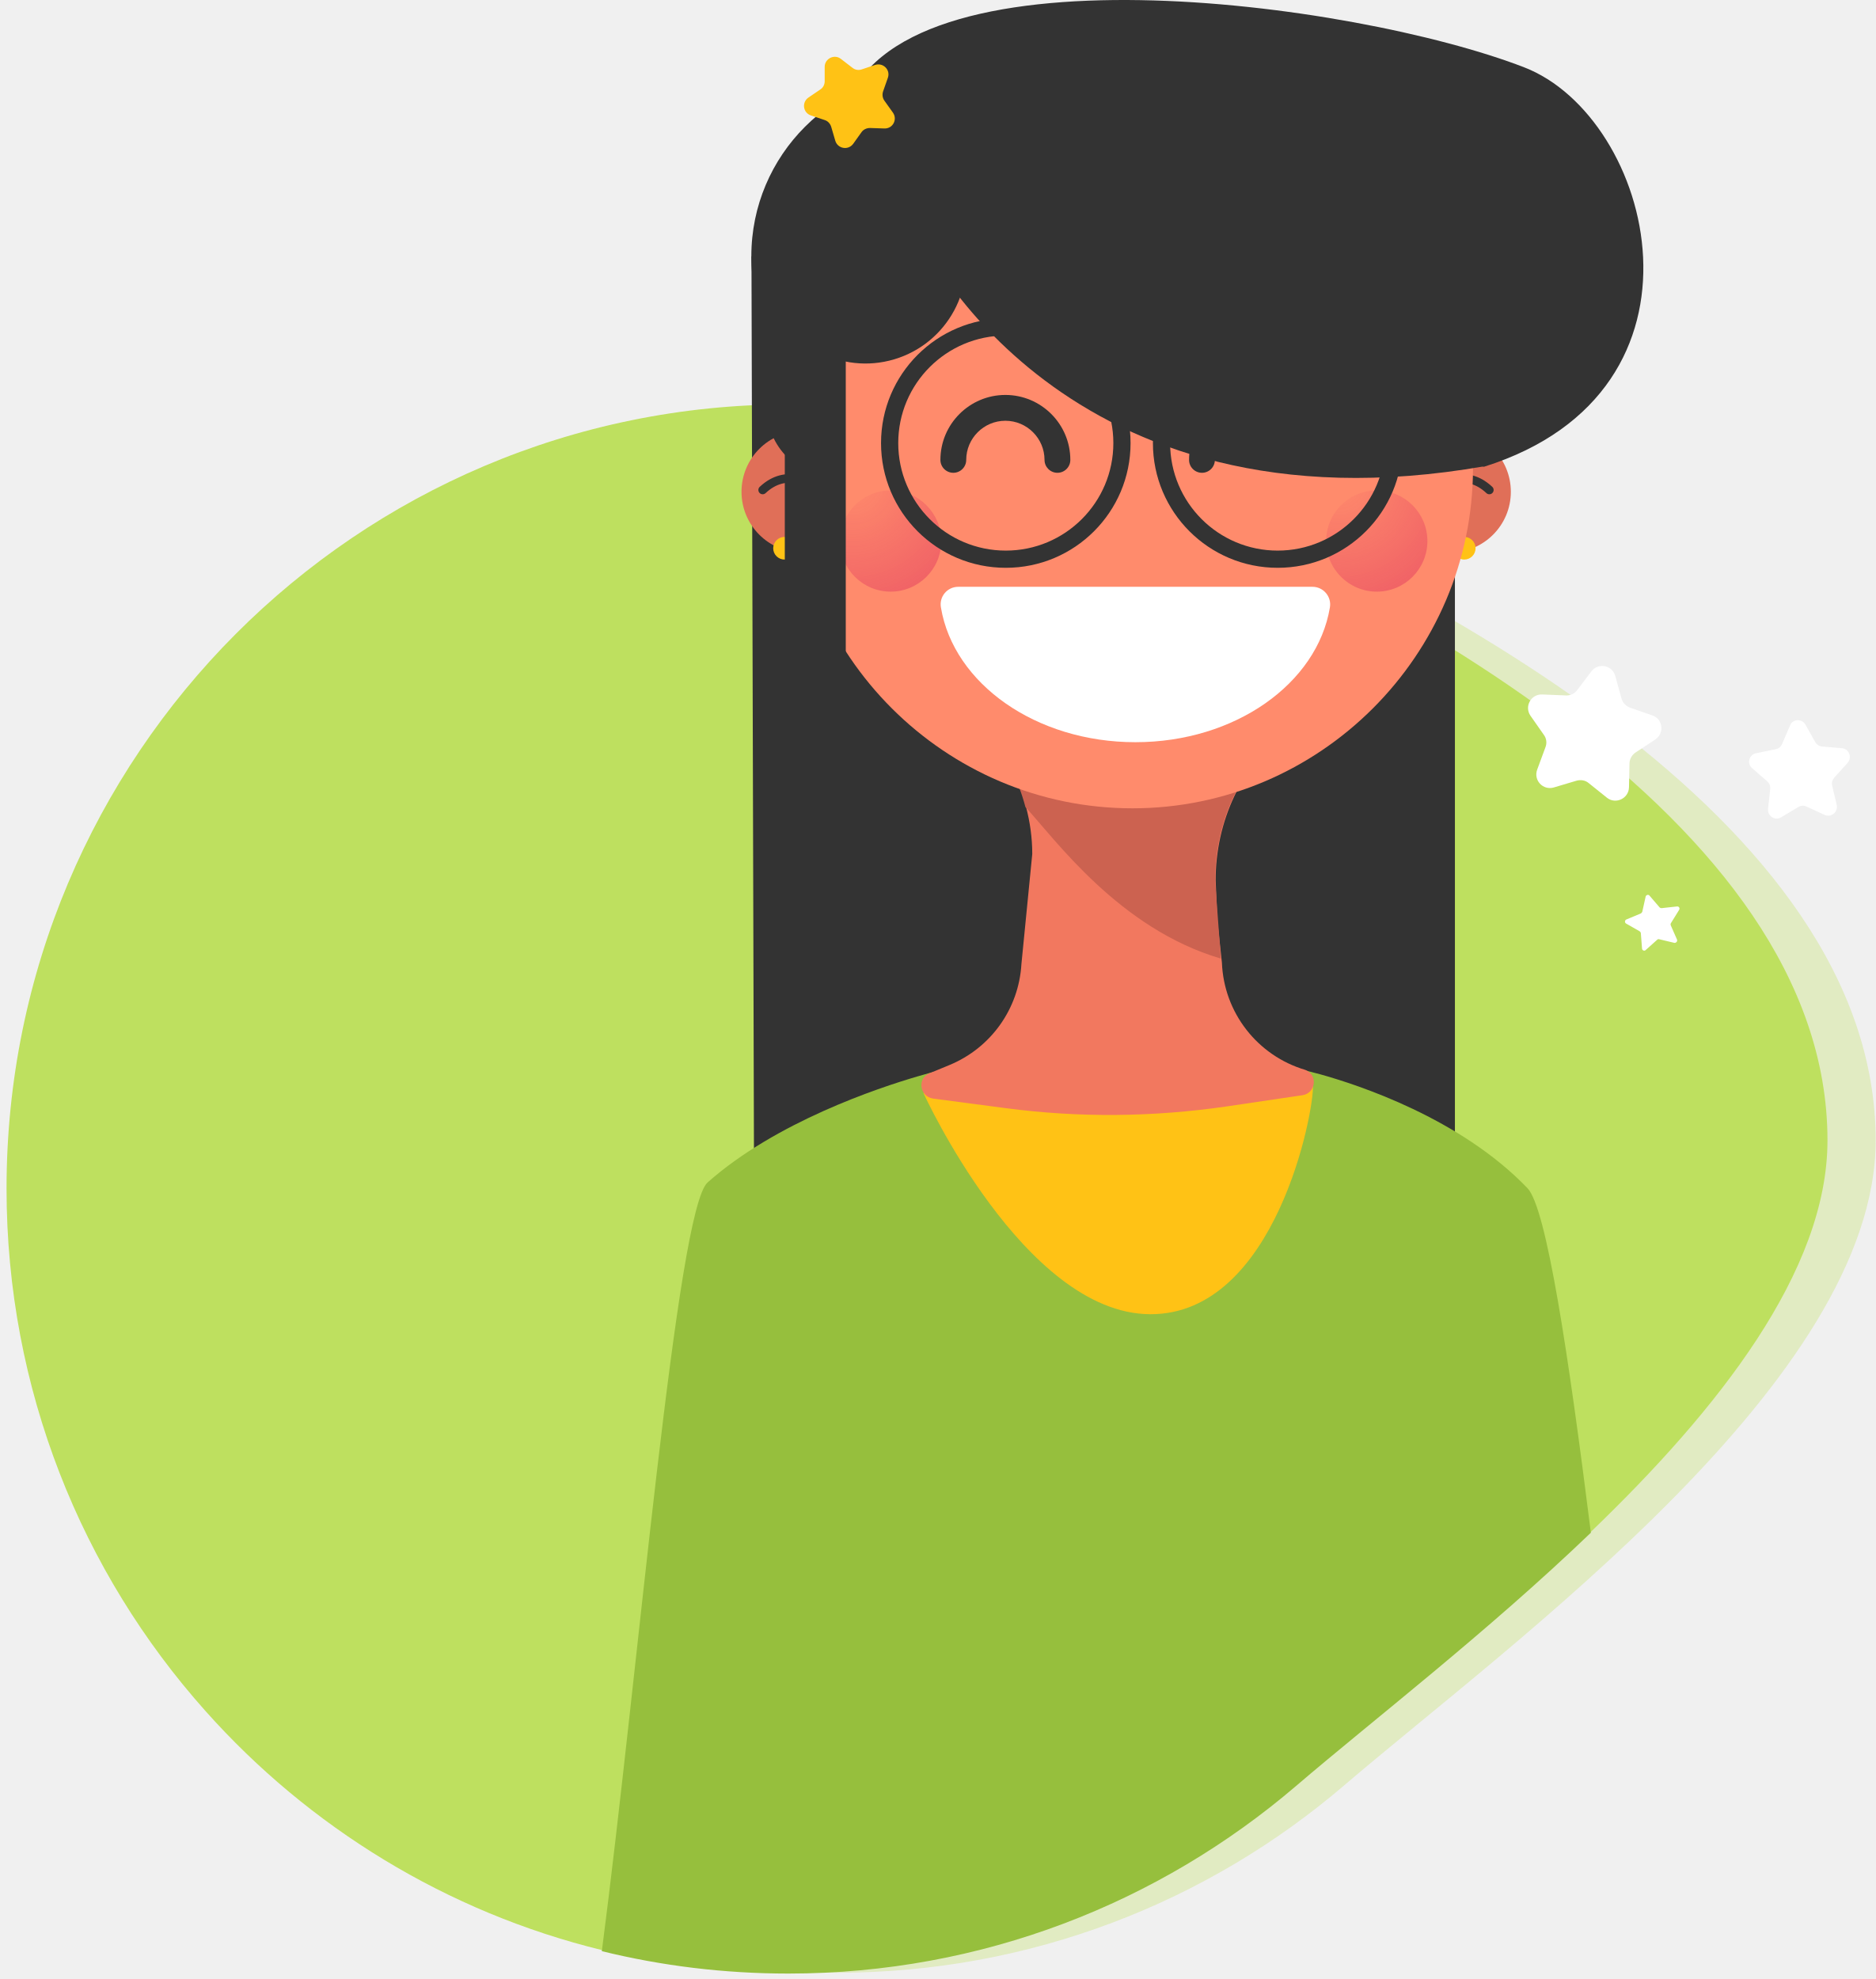
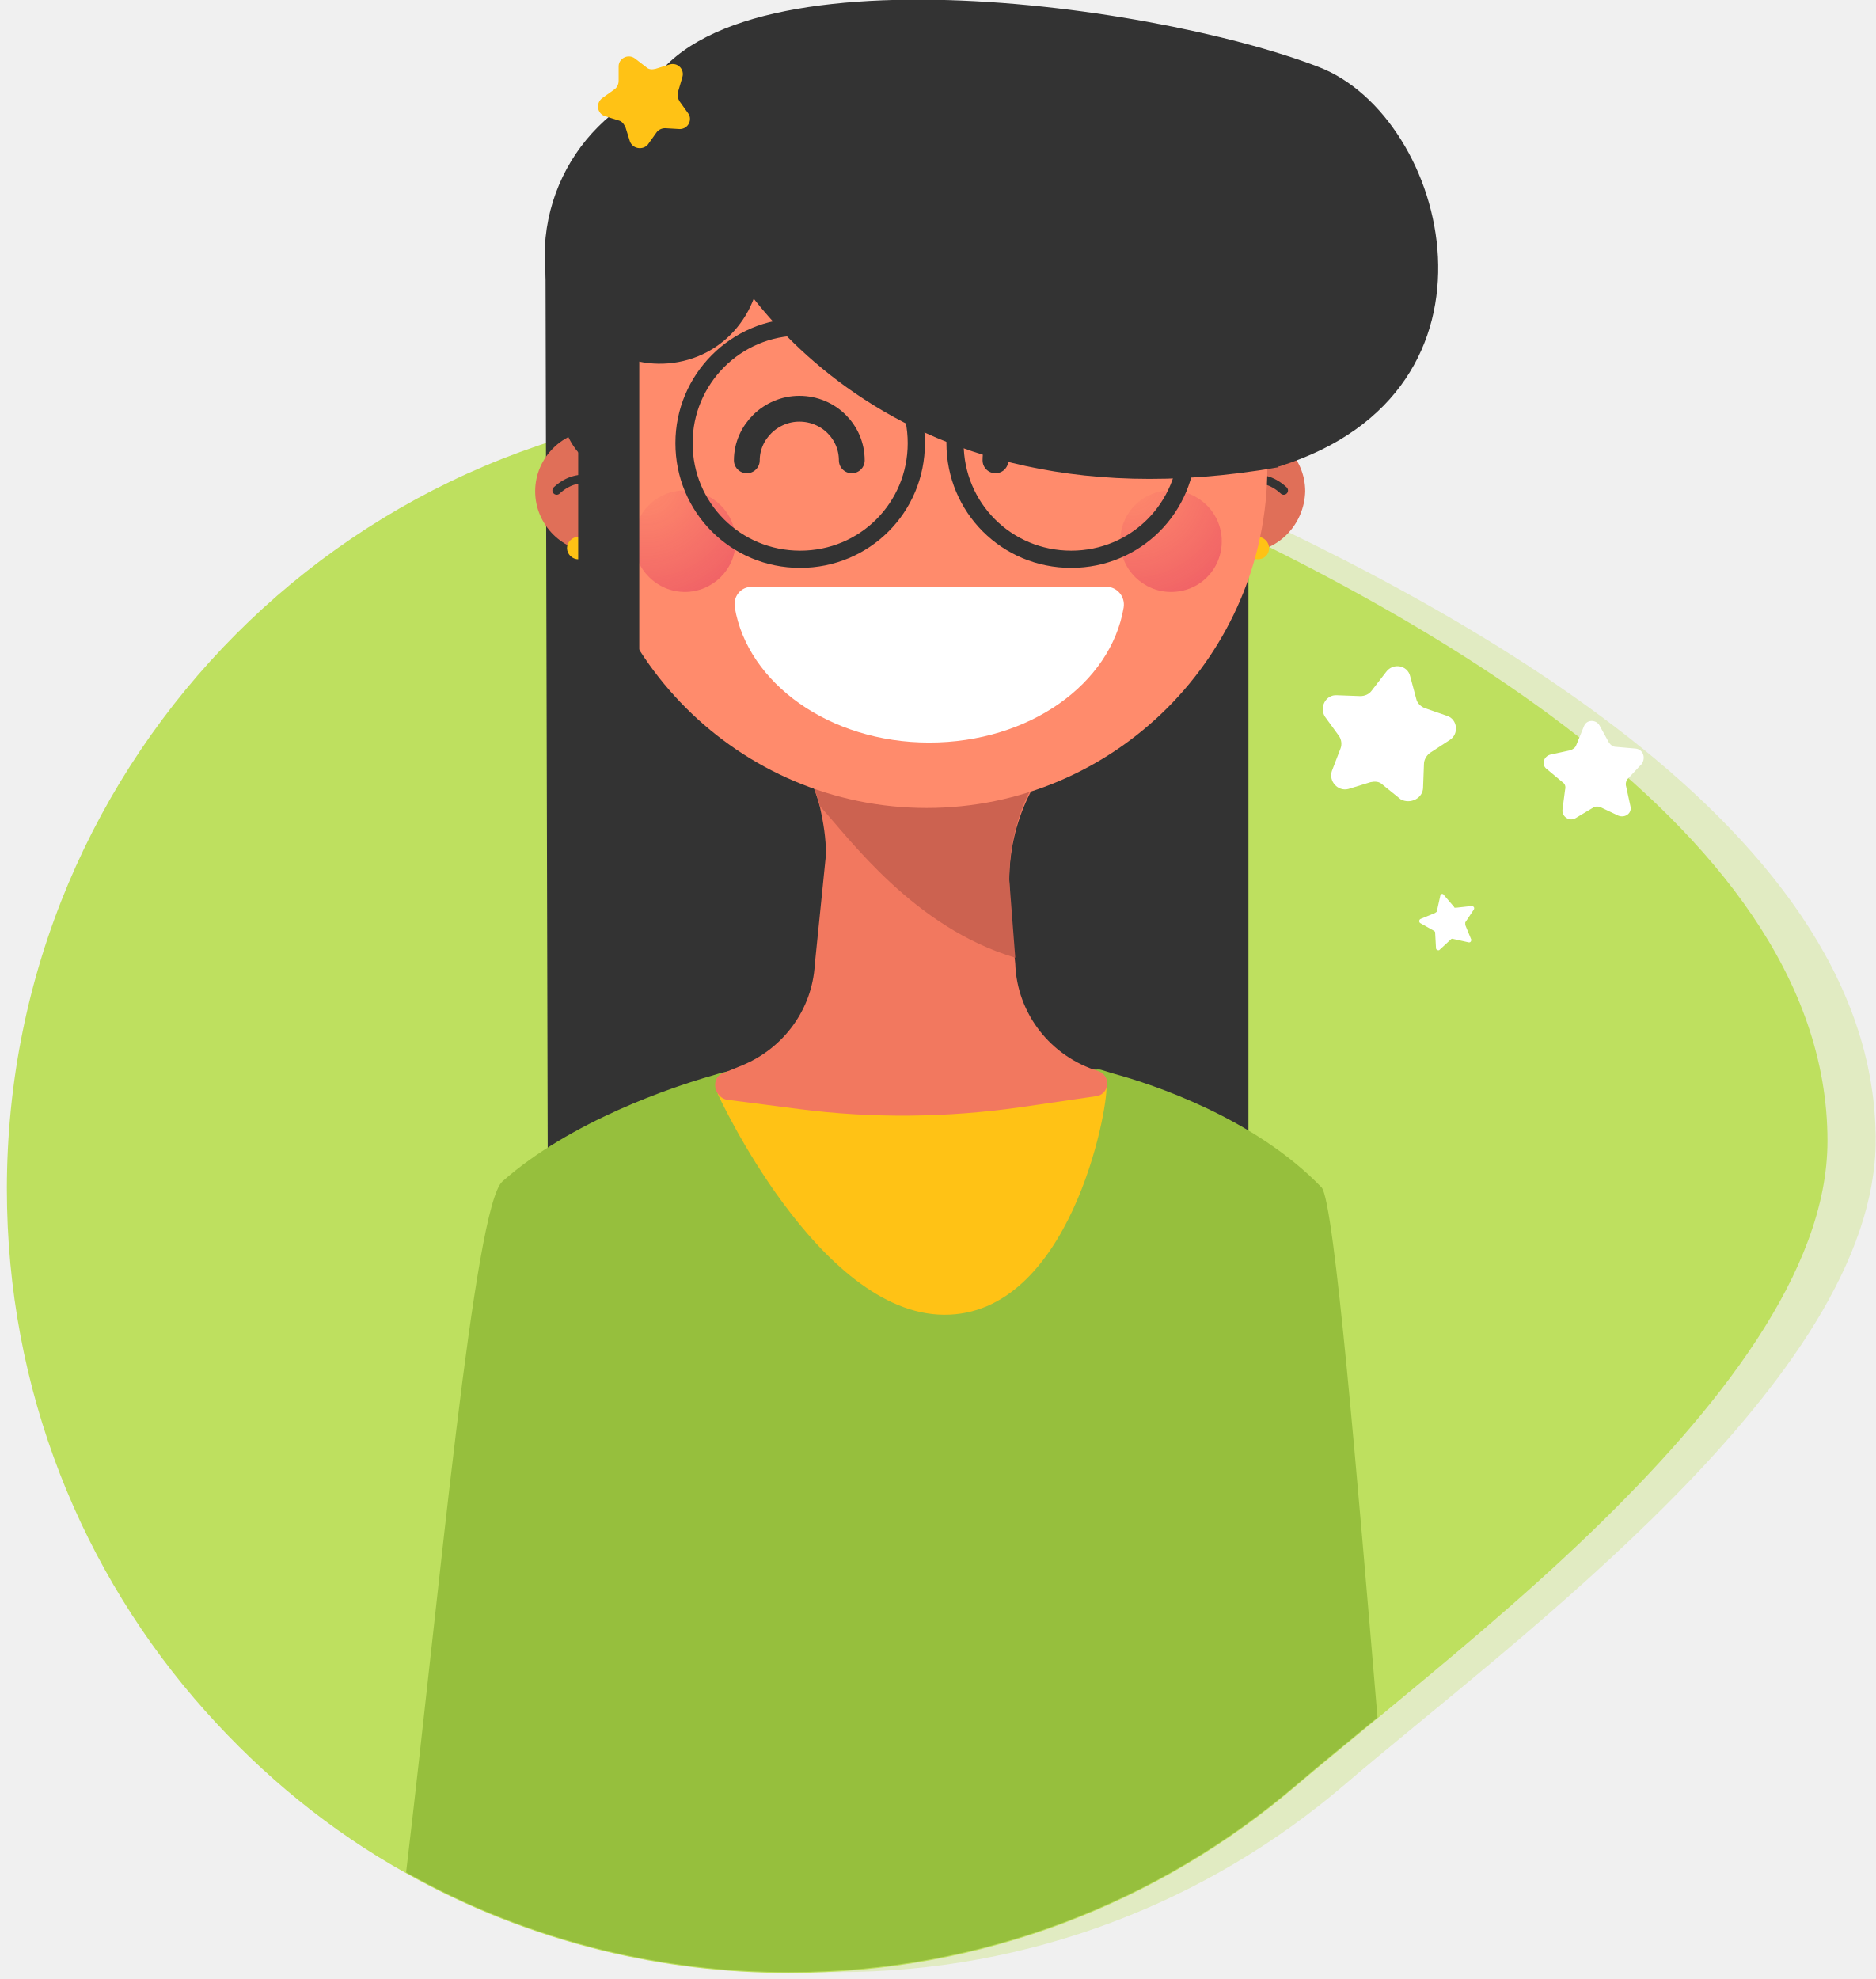
- <svg xmlns="http://www.w3.org/2000/svg" xmlns:xlink="http://www.w3.org/1999/xlink" width="218" height="230" viewBox="0 0 218 230" version="1.1">
-   <g id="Canvas" transform="translate(-11012 -18600)">
-     <g id="Girl ">
-       <g id="path0 fill 3">
-         <use xlink:href="#path0_fill" transform="matrix(-1 0 0 1 11230 18647)" fill="#BEE05F" fill-opacity="0.32" />
-       </g>
-       <g id="Vector">
-         <use xlink:href="#path1_fill" transform="matrix(-1 0 0 1 11224.4 18647)" fill="#BEE05F" />
-       </g>
-       <g id="Group">
-         <g id="Group">
-           <g id="Group">
-             <g id="Group">
-               <g id="Group">
-                 <g id="Group">
-                   <g id="Group">
-                     <g id="Vector">
-                       <use xlink:href="#path2_fill" transform="matrix(-1 0 0 1 11205.1 18677.4)" fill="#FFFFFF" />
-                     </g>
-                     <g id="Vector">
-                       <use xlink:href="#path3_fill" transform="matrix(-1 0 0 1 11227 18683.7)" fill="#FFFFFF" />
-                     </g>
-                     <g id="Vector">
-                       <use xlink:href="#path4_fill" transform="matrix(-1 0 0 1 11207.2 18704)" fill="#FFFFFF" />
-                     </g>
-                   </g>
-                   <g id="Group">
-                     <g id="Group">
-                       <g id="Vector">
-                         <use xlink:href="#path5_fill" transform="matrix(-1 0 0 1 11181.1 18629.8)" fill="#333333" />
-                       </g>
-                       <g id="Group">
-                         <g id="Group">
-                           <g id="Group">
-                             <g id="Vector">
-                               <use xlink:href="#path6_fill" transform="matrix(-1 0 0 1 11112.3 18650.1)" fill="#E06F58" />
-                             </g>
-                           </g>
-                           <g id="Vector">
-                             <use xlink:href="#path7_stroke" transform="matrix(-1 0 0 1 11106.3 18655.6)" fill="#333333" />
-                           </g>
-                         </g>
-                         <g id="Vector">
-                           <use xlink:href="#path8_fill" transform="matrix(-1 0 0 1 11104.5 18662.4)" fill="#FFC215" />
-                         </g>
-                       </g>
-                       <g id="Group">
-                         <g id="Group">
-                           <g id="Group">
-                             <g id="Vector">
-                               <use xlink:href="#path9_fill" transform="matrix(-1 0 0 1 11187.6 18650.1)" fill="#E06F58" />
-                             </g>
-                           </g>
-                           <g id="Vector">
-                             <use xlink:href="#path10_stroke" transform="matrix(-1 0 0 1 11185.1 18655.6)" fill="#333333" />
-                           </g>
-                         </g>
-                         <g id="Vector">
-                           <use xlink:href="#path11_fill" transform="matrix(-1 0 0 1 11183.5 18662.4)" fill="#FFC215" />
-                         </g>
-                       </g>
-                       <g id="Vector">
-                         <use xlink:href="#path12_fill" transform="matrix(-1 0 0 1 11141.9 18608.5)" fill="#333333" />
-                       </g>
-                       <g id="Group">
-                         <g id="Group">
-                           <g id="Group">
-                             <g id="Vector">
-                               <use xlink:href="#path13_fill" transform="matrix(-1 0 0 1 11196.9 18724.4)" fill="#96BF3D" />
-                             </g>
-                             <g id="Vector">
-                               <use xlink:href="#path14_fill" transform="matrix(-1 0 0 1 11164.6 18724.1)" fill="#FFC215" />
-                             </g>
-                             <g id="Group">
-                               <g id="Vector">
-                                 <use xlink:href="#path15_fill" transform="matrix(-1 0 0 1 11164.7 18684.5)" fill="#F2785F" />
-                               </g>
-                               <g id="Vector">
-                                 <use xlink:href="#path16_fill" transform="matrix(-1 0 0 1 11161.6 18684.5)" fill="#CC6250" />
-                               </g>
-                               <g id="Group">
-                                 <g id="Vector">
-                                   <use xlink:href="#path17_fill" transform="matrix(-1 0 0 1 11185.8 18620.9)" fill="#333333" />
-                                 </g>
-                                 <g id="Vector">
-                                   <use xlink:href="#path18_fill" transform="matrix(-1 0 0 1 11183.2 18626.8)" fill="#FF8B6C" />
-                                 </g>
-                               </g>
-                             </g>
-                           </g>
-                           <g id="Group">
-                             <g id="Vector" opacity="0.42">
-                               <use xlink:href="#path19_fill" transform="matrix(-1 0 0 1 11121.4 18657)" fill="url(#paint19_radial)" />
-                             </g>
-                             <g id="Vector" opacity="0.42">
-                               <use xlink:href="#path20_fill" transform="matrix(-1 0 0 1 11177.9 18657)" fill="url(#paint20_radial)" />
-                             </g>
-                           </g>
-                         </g>
-                         <g id="Vector">
-                           <use xlink:href="#path21_fill" transform="matrix(-1 0 0 1 11166.6 18668.2)" fill="#FFFFFF" />
-                         </g>
-                       </g>
-                       <g id="Group">
-                         <g id="Vector">
-                           <use xlink:href="#path22_stroke" transform="matrix(-1 0 0 1 11134.9 18647.4)" fill="#333333" />
-                         </g>
-                         <g id="Vector">
-                           <use xlink:href="#path23_stroke" transform="matrix(-1 0 0 1 11163.8 18647.4)" fill="#333333" />
-                         </g>
-                       </g>
-                       <g id="Vector">
-                         <use xlink:href="#path24_fill" transform="matrix(-1 0 0 1 11184.7 18623.2)" fill="#333333" />
-                       </g>
-                       <g id="Vector">
-                         <use xlink:href="#path25_fill" transform="matrix(-1 0 0 1 11124.3 18627.2)" fill="#333333" />
-                       </g>
-                       <g id="Vector">
-                         <use xlink:href="#path26_stroke" transform="matrix(-1 0 0 1 11142.4 18638)" fill="#333333" />
-                       </g>
-                       <g id="Vector">
-                         <use xlink:href="#path27_stroke" transform="matrix(-1 0 0 1 11174 18638)" fill="#333333" />
-                       </g>
-                     </g>
-                     <g id="Vector">
-                       <use xlink:href="#path28_fill" transform="matrix(-1 0 0 1 11203 18600)" fill="#333333" />
-                     </g>
-                     <g id="Vector">
-                       <use xlink:href="#path29_fill" transform="matrix(-1 0 0 1 11110.3 18635.8)" fill="#333333" />
-                     </g>
-                     <g id="Vector">
-                       <use xlink:href="#path30_fill" transform="matrix(-1 0 0 1 11116 18606.6)" fill="#FFC215" />
-                     </g>
-                   </g>
-                 </g>
-               </g>
-             </g>
-           </g>
-         </g>
-       </g>
-     </g>
+ <svg xmlns="http://www.w3.org/2000/svg" version="1.1" id="Layer_1" x="0px" y="0px" viewBox="0 0 218 230" style="enable-background:new 0 0 218 230;" xml:space="preserve">
+   <style type="text/css">
+ 	.st0{fill:#BEE05F;fill-opacity:0.32;}
+ 	.st1{fill:#BEE05F;}
+ 	.st2{fill:#FFFFFF;}
+ 	.st3{fill:#333333;}
+ 	.st4{fill:#E06F58;}
+ 	.st5{fill:none;stroke:#333333;stroke-linecap:round;stroke-linejoin:round;stroke-miterlimit:10;}
+ 	.st6{fill:#FFC215;}
+ 	.st7{fill:#96BF3D;}
+ 	.st8{fill:#F2785F;}
+ 	.st9{fill:#CC6250;}
+ 	.st10{fill:#FF8B6C;}
+ 	.st11{opacity:0.42;fill:url(#SVGID_1_);enable-background:new    ;}
+ 	.st12{opacity:0.42;fill:url(#SVGID_2_);enable-background:new    ;}
+ 	.st13{fill:none;stroke:#333333;stroke-width:3;stroke-linecap:round;stroke-linejoin:round;stroke-miterlimit:10;}
+ 	.st14{fill:none;stroke:#333333;stroke-width:2;stroke-linecap:round;stroke-linejoin:round;stroke-miterlimit:10;}
+ </style>
+   <path class="st0" d="M97.3,47c9.7,0,19,1.5,27.7,4.3c2.7,0.9,5.3,1.8,7.9,2.9c32.5,13.9,85.1,40.6,85.1,78.3  c0,27.7-42.2,58.2-61.7,74.9c-15.9,13.6-36.5,21.8-59,21.8c-26.9,0-51.1-11.7-67.8-30.4c-14.4-16.1-23.1-37.4-23.1-60.7  C6.4,87.8,47.1,47,97.3,47z" />
+   <path class="st1" d="M212.4,132.6c0,15.2-12.8,31.3-27.5,45.5c-8.3,8-17.2,15.3-24.8,21.6c-3.5,2.9-6.7,5.5-9.4,7.8  c-15.9,13.6-36.5,21.8-59,21.8c-7.5,0-14.7-0.9-21.7-2.6c-8.1-2-15.7-5-22.8-9c-8.8-4.9-16.6-11.3-23.3-18.8  C9.5,182.8,0.8,161.5,0.8,138.2C0.8,87.8,41.5,47,91.7,47c9.7,0,19,1.5,27.7,4.3c2.7,0.9,5.3,1.9,7.8,2.9  C159.8,68.2,212.4,94.9,212.4,132.6z" />
+   <g>
+     <path class="st2" d="M165.4,91.5l0.1-2.7c0-0.5,0.3-1,0.7-1.3l2.3-1.5c1.1-0.7,0.9-2.4-0.3-2.8l-2.6-0.9c-0.5-0.2-0.9-0.6-1-1.1   l-0.7-2.6c-0.3-1.3-2-1.6-2.8-0.5l-1.7,2.2c-0.3,0.4-0.8,0.6-1.3,0.6l-2.7-0.1c-1.3-0.1-2.1,1.4-1.4,2.5l1.6,2.2   c0.3,0.4,0.4,1,0.2,1.5l-1,2.6c-0.4,1.2,0.7,2.4,1.9,2.1l2.6-0.8c0.5-0.1,1-0.1,1.4,0.3l2.1,1.7C163.9,93.5,165.4,92.8,165.4,91.5z   " />
+     <path class="st2" d="M190.1,87l-2.3-0.2c-0.3,0-0.6-0.2-0.8-0.5l-1.1-2c-0.4-0.7-1.5-0.7-1.8,0.1l-0.9,2.2   c-0.1,0.3-0.4,0.5-0.7,0.6l-2.3,0.5c-0.8,0.2-1.1,1.2-0.4,1.7l1.8,1.5c0.3,0.2,0.4,0.5,0.3,0.9l-0.3,2.3c-0.1,0.8,0.8,1.4,1.5,1   l2-1.2c0.3-0.2,0.6-0.2,0.9-0.1l2.1,1c0.8,0.3,1.6-0.3,1.4-1.1l-0.5-2.3c-0.1-0.3,0-0.7,0.2-0.9l1.6-1.7   C191.3,88.1,191,87.1,190.1,87z" />
+     <path class="st2" d="M171,109.2l-0.7-1.7c0-0.1,0-0.2,0-0.3l1-1.5c0.1-0.2,0-0.4-0.3-0.4l-1.8,0.2c-0.1,0-0.2,0-0.2-0.1l-1.2-1.4   c-0.1-0.2-0.4-0.1-0.4,0.1l-0.4,1.8c0,0.1-0.1,0.1-0.2,0.2l-1.7,0.7c-0.2,0.1-0.2,0.4,0,0.5l1.6,0.9c0.1,0.1,0.1,0.1,0.1,0.2   l0.1,1.8c0,0.2,0.3,0.3,0.4,0.2l1.3-1.2c0.1-0.1,0.1-0.1,0.2-0.1l1.8,0.4C170.9,109.6,171,109.4,171,109.2z" />
+     <path class="st3" d="M145.1,42.7v107.9H63.7L63.4,29.8L145.1,42.7z" />
+     <path class="st4" d="M69.3,64.2c-3.9,0-7.1-3.2-7.1-7.1c0-3.9,3.2-7.1,7.1-7.1c3.9,0,7.1,3.2,7.1,7.1C76.4,61,73.2,64.2,69.3,64.2z   " />
+     <path class="st5" d="M70.4,56.4c0,0-2.9-2-5.7,0.6" />
+     <path class="st6" d="M67.2,65c-0.7,0-1.3-0.6-1.3-1.3c0-0.7,0.6-1.3,1.3-1.3c0.7,0,1.3,0.6,1.3,1.3C68.6,64.5,68,65,67.2,65z" />
+     <path class="st4" d="M144.6,64.2c-3.9,0-7.1-3.2-7.1-7.1c0-3.9,3.2-7.1,7.1-7.1c3.9,0,7.1,3.2,7.1,7.1   C151.6,61,148.5,64.2,144.6,64.2z" />
+     <path class="st5" d="M143.5,56.4c0,0,2.9-2,5.7,0.6" />
+     <path class="st6" d="M146.2,65c-0.7,0-1.3-0.6-1.3-1.3c0-0.7,0.6-1.3,1.3-1.3s1.3,0.6,1.3,1.3C147.5,64.5,146.9,65,146.2,65z" />
+     <path class="st3" d="M84.6,51.1c-11.8,0-21.3-9.5-21.3-21.3c0-11.8,9.5-21.3,21.3-21.3c11.8,0,21.3,9.5,21.3,21.3   C105.9,41.6,96.4,51.1,84.6,51.1z" />
+     <path class="st7" d="M160.1,199.6c-3.5,2.9-6.7,5.5-9.4,7.8c-15.9,13.6-36.5,21.8-59,21.8c-7.5,0-14.7-0.9-21.7-2.6   c-8.1-2-15.7-5-22.8-9c3.9-32.7,7.9-77.4,11.2-80.3c7.9-7,19.8-11,24.4-12.3c1.2-0.4,1.9-0.5,1.9-0.5l21.3-0.1l21.8-0.1   c0.1,0,0.7,0.2,1.7,0.5c4.4,1.2,16.3,5.1,24.1,13.2C155.1,139.6,157.8,172.5,160.1,199.6z" />
+     <path class="st6" d="M83.4,127.1c0,0,11.7,25.6,26.3,25.7c14.6,0.1,19.1-23.8,18.9-26.6C128.5,123.4,88.1,123.3,83.4,127.1z" />
+     <path class="st8" d="M84.1,124.7l2.2-0.9c4.8-2,8.1-6.5,8.4-11.7L96,99.3c0-1.9-0.3-3.7-0.7-5.5c-0.8-3-2.2-5.8-4.1-8.3   c-0.3-0.3-0.5-0.6-0.8-0.7l35.1-0.2h0.8c-0.2,0.1-0.4,0.2-0.6,0.4c0,0,0,0,0,0c-5.4,4.1-8.4,10.6-8.4,17.4l0.2,4.6l0.5,5   c0.2,5.8,4.1,10.8,9.7,12.5c1.5,0.6,1.2,2.7-0.3,2.9l-8.9,1.3c-8.5,1.2-17.1,1.3-25.6,0.2l-8.5-1.1   C82.9,127.4,82.6,125.2,84.1,124.7z" />
+     <path class="st9" d="M90.4,84.7c0.3,0.1,0.5,0.4,0.8,0.7c1.9,2.5,3.3,5.3,4.1,8.3c3.4,3.7,10.9,14.1,22.7,17.6l-0.7-9.1   c0-6.8,2.9-13.4,8.4-17.4c-0.1-0.1-0.1-0.3-0.2-0.4L90.4,84.7z" />
+     <path class="st3" d="M66.3,43.5c-0.7,1.2-1,2.5-1,3.9c0,4.4,3.6,8,8,8c2.6,0,4.9-1.2,6.4-3.2c3.4,2.1,7.4,3.3,11.7,3.3   c1.9,0,3.7-0.2,5.4-0.7c3.1,1.3,6.5,2.1,10.1,2.2c4.5,3.6,10.3,5.8,16.5,5.8c6.8,0,12.9-2.5,17.6-6.7c0.3,0,0.6,0.1,1,0.1   c4.4,0,8-3.6,8-8c0-1.1-0.2-2.2-0.6-3.2c-0.3-3.6-5.7-5.5-5.7-9.3c0-4.2-6.4,1-5.5-6.2l-1.1,0.1c-2.9-0.8-38.2-19.5-69.7-0.2   c-0.4,1.1-1.8,5-1.8,6.2C65.4,39.1,63.9,41.7,66.3,43.5z" />
+     <path class="st10" d="M107.7,93.9c21.8,0,39.6-17.8,39.6-39.6c0-15.2-12.4-27.6-27.6-27.6h-24c-15.2,0-27.6,12.4-27.6,27.6   C68.1,76.1,85.9,93.9,107.7,93.9z" />
+     <radialGradient id="SVGID_1_" cx="-441.064" cy="643.42" r="0.5" gradientTransform="matrix(-35.1134 0 0 -35.1002 -15412.087 22640.377)" gradientUnits="userSpaceOnUse">
+       <stop offset="0" style="stop-color:#D4145A;stop-opacity:0" />
+       <stop offset="1" style="stop-color:#D4145A" />
+     </radialGradient>
+     <path class="st11" d="M79.6,68.8c-3.2,0-5.9-2.6-5.9-5.9s2.6-5.9,5.9-5.9c3.2,0,5.9,2.6,5.9,5.9S82.8,68.8,79.6,68.8z" />
+     <radialGradient id="SVGID_2_" cx="-441.064" cy="643.42" r="0.5" gradientTransform="matrix(-35.1134 0 0 -35.1002 -15355.534 22640.377)" gradientUnits="userSpaceOnUse">
+       <stop offset="0" style="stop-color:#D4145A;stop-opacity:0" />
+       <stop offset="1" style="stop-color:#D4145A" />
+     </radialGradient>
+     <path class="st12" d="M136.1,68.8c-3.2,0-5.9-2.6-5.9-5.9s2.6-5.9,5.9-5.9c3.2,0,5.9,2.6,5.9,5.9S139.4,68.8,136.1,68.8z" />
+     <path class="st2" d="M87.4,68.2c-1.3,0-2.2,1.1-2,2.4c1.5,8.8,11,15.7,22.6,15.7c11.6,0,21.1-6.8,22.6-15.7c0.2-1.3-0.8-2.4-2-2.4   H87.4z" />
+     <path class="st13" d="M99,53.5c0-3.3-2.7-6-6.1-6c-3.3,0-6.1,2.7-6.1,6" />
+     <path class="st13" d="M127.9,53.5c0-3.3-2.7-6-6.1-6s-6.1,2.7-6.1,6" />
+     <path class="st3" d="M83.1,27.8c0,0,16.3,35.1,65.5,26.5c0,0,1.4-11.8-4.9-15.5c-6.2-3.8-6.3-11.8-19.9-14.7S83.1,27.8,83.1,27.8z" />
+     <path class="st3" d="M65.4,33.9c1.8,6.2,8.4,9.7,14.6,7.9c6.2-1.8,9.7-8.4,7.9-14.6L65.4,33.9z" />
+     <path class="st14" d="M79.5,51.5C79.5,59,85.5,65,93,65c7.5,0,13.5-6,13.5-13.5c0-7.5-6-13.5-13.5-13.5   C85.5,38,79.5,44.1,79.5,51.5z" />
+     <path class="st14" d="M111,51.5c0,7.5,6,13.5,13.5,13.5c7.5,0,13.5-6,13.5-13.5c0-7.5-6-13.5-13.5-13.5C117.1,38,111,44.1,111,51.5   z" />
+     <path class="st3" d="M74.3,12.7c6.1-19.7,59.1-12.6,79-4.9c15,5.8,23.4,37.6-4.6,46.4C148.6,54.2,67,36.2,74.3,12.7z" />
+     <path class="st3" d="M69.6,91.4h2.3c1.3,0,2.4-1.1,2.4-2.4V38.2c0-1.3-1.1-2.4-2.4-2.4h-2.3c-1.3,0-2.4,1.1-2.4,2.4V89   C67.2,90.3,68.3,91.4,69.6,91.4z" />
+     <path class="st6" d="M71.9,7.7v1.7c0,0.4-0.2,0.8-0.5,1l-1.4,1c-0.8,0.6-0.6,1.8,0.3,2.1l1.6,0.5c0.4,0.1,0.6,0.4,0.8,0.8l0.5,1.6   c0.3,0.9,1.5,1.1,2.1,0.4l1-1.4c0.2-0.3,0.6-0.5,1-0.5l1.7,0.1c1,0,1.5-1.1,1-1.8l-1-1.4c-0.2-0.3-0.3-0.7-0.2-1.1L79.3,9   c0.3-0.9-0.5-1.8-1.5-1.5L76.2,8c-0.4,0.1-0.8,0.1-1.1-0.2l-1.3-1C73,6.2,71.9,6.8,71.9,7.7z" />
  </g>
-   <defs>
-     <radialGradient id="paint19_radial" cx="0.5" cy="0.5" r="0.5" gradientUnits="userSpaceOnUse" gradientTransform="matrix(35.1134 0 0 35.1002 -7.29512 -18.3654)">
-       <stop offset="0" stop-color="#D4145A" stop-opacity="0" />
-       <stop offset="1" stop-color="#D4145A" />
-     </radialGradient>
-     <radialGradient id="paint20_radial" cx="0.5" cy="0.5" r="0.5" gradientUnits="userSpaceOnUse" gradientTransform="matrix(35.1134 0 0 35.1002 -7.29563 -18.3654)">
-       <stop offset="0" stop-color="#D4145A" stop-opacity="0" />
-       <stop offset="1" stop-color="#D4145A" />
-     </radialGradient>
-     <path id="path0_fill" d="M 120.749 0C 111.086 0 101.759 1.512 93.02 4.312C 90.331 5.18 87.726 6.16 85.149 7.252C 52.63 21.139 -3.41914e-06 47.85 -3.41914e-06 85.537C -3.41914e-06 113.284 42.182 143.747 61.733 160.462C 77.615 174.07 98.23 182.274 120.749 182.274C 147.667 182.274 171.895 170.542 188.533 151.867C 202.901 135.767 211.64 114.488 211.64 91.165C 211.64 40.795 170.942 0 120.749 0Z" />
-     <path id="path1_fill" d="M 211.64 91.137C 211.64 114.46 202.901 135.739 188.533 151.839C 176.516 165.334 160.523 175.218 142.429 179.642C 135.482 181.35 128.228 182.246 120.749 182.246C 98.23 182.246 77.642 174.042 61.733 160.434C 52.938 152.903 39.55 142.599 27.477 131.007C 12.744 116.84 -3.41914e-06 100.769 -3.41914e-06 85.537C -3.41914e-06 47.85 52.602 21.139 85.149 7.252C 87.698 6.16 90.331 5.18 92.992 4.312C 101.731 1.512 111.058 3.9789e-14 120.721 3.9789e-14C 170.942 7.9578e-14 211.64 40.795 211.64 91.137Z" />
-     <path id="path2_fill" d="M 3.768 14.091L 3.712 11.347C 3.712 10.843 3.432 10.339 3.012 10.059L 0.715 8.547C -0.377 7.819 -0.181 6.167 1.051 5.747L 3.628 4.851C 4.104 4.683 4.496 4.291 4.636 3.787L 5.365 1.155C 5.701 -0.104 7.353 -0.412 8.138 0.623L 9.79 2.807C 10.098 3.227 10.602 3.451 11.107 3.423L 13.852 3.311C 15.168 3.255 15.952 4.711 15.224 5.775L 13.656 8.015C 13.347 8.435 13.291 8.995 13.488 9.471L 14.44 12.047C 14.888 13.279 13.768 14.483 12.507 14.119L 9.874 13.335C 9.37 13.195 8.838 13.279 8.446 13.615L 6.317 15.323C 5.309 16.107 3.796 15.407 3.768 14.091Z" />
-     <path id="path3_fill" d="M 0.907 3.257L 3.232 3.061C 3.568 3.033 3.848 2.837 4.016 2.557L 5.164 0.513C 5.585 -0.215 6.649 -0.159 6.957 0.625L 7.881 2.781C 8.021 3.089 8.273 3.313 8.61 3.369L 10.906 3.845C 11.719 4.013 11.999 5.049 11.354 5.581L 9.59 7.12C 9.338 7.344 9.226 7.652 9.254 7.988L 9.506 10.312C 9.59 11.152 8.694 11.712 7.993 11.292L 5.977 10.088C 5.697 9.92 5.332 9.892 5.052 10.032L 2.924 11.012C 2.167 11.348 1.355 10.676 1.523 9.864L 2.055 7.596C 2.139 7.288 2.027 6.925 1.831 6.701L 0.263 4.965C -0.297 4.321 0.095 3.341 0.907 3.257Z" />
-     <path id="path4_fill" d="M 0.292 5.186L 1.02 3.534C 1.048 3.45 1.048 3.366 0.992 3.282L 0.039 1.742C -0.073 1.546 0.067 1.322 0.292 1.35L 2.084 1.546C 2.168 1.546 2.252 1.518 2.308 1.462L 3.485 0.09C 3.625 -0.078 3.877 0.006 3.933 0.202L 4.325 1.966C 4.353 2.05 4.409 2.106 4.493 2.162L 6.174 2.862C 6.37 2.946 6.398 3.226 6.202 3.338L 4.633 4.234C 4.549 4.29 4.521 4.346 4.493 4.43L 4.353 6.25C 4.325 6.474 4.073 6.558 3.933 6.418L 2.588 5.214C 2.532 5.158 2.448 5.13 2.364 5.158L 0.6 5.578C 0.376 5.606 0.208 5.382 0.292 5.186Z" />
-     <path id="path5_fill" d="M 0 12.852L 0 120.704L 81.424 120.704L 81.76 0L 0 12.852Z" />
-     <path id="path6_fill" d="M 7.058 14.111C 10.957 14.111 14.117 10.953 14.117 7.056C 14.117 3.159 10.957 0 7.058 0C 3.16 0 6.83828e-06 3.159 6.83828e-06 7.056C 6.83828e-06 10.953 3.16 14.111 7.058 14.111Z" />
-     <path id="path7_stroke" d="M -0.291 0.35C -0.515 0.51 -0.567 0.823 -0.407 1.047C -0.246 1.272 0.066 1.324 0.291 1.163L -0.291 0.35ZM 5.316 1.709C 5.517 1.898 5.833 1.888 6.022 1.687C 6.211 1.486 6.202 1.169 6 0.98L 5.316 1.709ZM 1.36766e-05 0.756C 0.291 1.163 0.291 1.163 0.291 1.163C 0.29 1.163 0.29 1.163 0.29 1.164C 0.29 1.164 0.29 1.164 0.29 1.164C 0.29 1.164 0.289 1.164 0.29 1.164C 0.29 1.164 0.291 1.163 0.292 1.162C 0.295 1.16 0.301 1.156 0.309 1.151C 0.325 1.14 0.352 1.123 0.388 1.101C 0.459 1.058 0.568 0.996 0.708 0.928C 0.988 0.793 1.388 0.638 1.863 0.556C 2.795 0.397 4.045 0.514 5.316 1.709L 6 0.98C 4.47 -0.458 2.891 -0.634 1.694 -0.429C 1.105 -0.329 0.615 -0.138 0.273 0.028C 0.101 0.111 -0.036 0.188 -0.131 0.246C -0.179 0.275 -0.217 0.3 -0.244 0.317C -0.257 0.326 -0.268 0.334 -0.276 0.339C -0.28 0.342 -0.283 0.344 -0.285 0.346C -0.287 0.347 -0.288 0.347 -0.289 0.348C -0.289 0.348 -0.29 0.349 -0.29 0.349C -0.29 0.349 -0.29 0.349 -0.29 0.349C -0.291 0.35 -0.291 0.35 1.36766e-05 0.756Z" />
-     <path id="path8_fill" d="M 1.316 2.632C 2.043 2.632 2.633 2.043 2.633 1.316C 2.633 0.589 2.043 0 1.316 0C 0.589 0 6.83828e-06 0.589 6.83828e-06 1.316C 6.83828e-06 2.043 0.589 2.632 1.316 2.632Z" />
-     <path id="path9_fill" d="M 7.058 14.111C 10.957 14.111 14.117 10.953 14.117 7.056C 14.117 3.159 10.957 0 7.058 0C 3.16 0 0 3.159 0 7.056C 0 10.953 3.16 14.111 7.058 14.111Z" />
-     <path id="path10_stroke" d="M 5.367 1.163C 5.592 1.324 5.904 1.272 6.065 1.047C 6.225 0.823 6.173 0.51 5.949 0.35L 5.367 1.163ZM -0.342 0.98C -0.544 1.169 -0.553 1.486 -0.364 1.687C -0.175 1.888 0.141 1.898 0.342 1.709L -0.342 0.98ZM 5.658 0.756C 5.949 0.35 5.949 0.35 5.948 0.349C 5.948 0.349 5.948 0.349 5.948 0.349C 5.947 0.349 5.947 0.348 5.947 0.348C 5.946 0.347 5.945 0.347 5.943 0.346C 5.941 0.344 5.937 0.342 5.934 0.339C 5.926 0.334 5.915 0.326 5.901 0.317C 5.875 0.3 5.837 0.275 5.789 0.246C 5.694 0.188 5.557 0.111 5.385 0.028C 5.043 -0.138 4.553 -0.329 3.964 -0.429C 2.767 -0.634 1.188 -0.458 -0.342 0.98L 0.342 1.709C 1.613 0.514 2.863 0.397 3.795 0.556C 4.27 0.638 4.67 0.793 4.95 0.928C 5.09 0.996 5.199 1.058 5.27 1.101C 5.306 1.123 5.332 1.14 5.349 1.151C 5.357 1.156 5.363 1.16 5.366 1.162C 5.367 1.163 5.368 1.164 5.368 1.164C 5.369 1.164 5.368 1.164 5.368 1.164C 5.368 1.164 5.368 1.164 5.368 1.164C 5.368 1.163 5.367 1.163 5.367 1.163C 5.367 1.163 5.367 1.163 5.658 0.756Z" />
-     <path id="path11_fill" d="M 1.316 2.632C 2.044 2.632 2.633 2.043 2.633 1.316C 2.633 0.589 2.044 0 1.316 0C 0.589 0 -6.83828e-06 0.589 -6.83828e-06 1.316C -6.83828e-06 2.043 0.589 2.632 1.316 2.632Z" />
-     <path id="path12_fill" d="M 21.287 42.559C 33.044 42.559 42.575 33.032 42.575 21.279C 42.575 9.527 33.044 0 21.287 0C 9.531 0 0 9.527 0 21.279C 0 33.032 9.531 42.559 21.287 42.559Z" />
-     <path id="path13_fill" d="M 114.951 102.364C 108.005 104.072 100.75 104.968 93.272 104.968C 70.752 104.968 50.165 96.765 34.256 83.157C 25.461 75.625 12.072 65.322 6.83828e-06 53.73C 2.605 33.011 5.154 15.987 7.367 13.691C 15.181 5.544 27.057 1.68 31.483 0.448C 32.519 0.168 33.135 0.028 33.219 1.70893e-06L 55.039 0.084L 76.354 0.168C 76.354 0.168 77.054 0.336 78.259 0.7C 82.852 2.044 94.728 5.992 102.655 13.02C 106.24 16.183 110.694 69.662 114.951 102.364Z" />
-     <path id="path14_fill" d="M 45.27 2.935C 45.27 2.935 33.59 28.554 18.941 28.638C 4.292 28.722 -0.19 4.839 0.006 2.039C 0.202 -0.761 40.592 -0.873 45.27 2.935Z" />
-     <path id="path15_fill" d="M 44.601 40.207L 42.36 39.283C 37.542 37.295 34.293 32.759 33.985 27.551L 32.725 14.755C 32.725 12.88 32.977 11.06 33.453 9.268C 34.237 6.272 35.666 3.444 37.542 0.924C 37.795 0.588 38.047 0.336 38.299 0.196L 3.175 -3.41785e-06L 2.39 -3.41785e-06C 2.587 0.112 2.783 0.224 3.007 0.392C 3.007 0.392 3.007 0.392 3.035 0.392C 8.469 4.452 11.41 11.032 11.41 17.807L 11.213 22.427L 10.681 27.383C 10.457 33.179 6.564 38.191 0.99 39.843C -0.494 40.403 -0.242 42.531 1.298 42.782L 10.205 44.099C 18.692 45.33 27.291 45.414 35.778 44.294L 44.265 43.175C 45.861 42.922 46.114 40.739 44.601 40.207Z" />
-     <path id="path16_fill" d="M 35.264 0.224C 35.012 0.364 34.76 0.644 34.508 0.952C 32.603 3.472 31.203 6.3 30.418 9.296C 26.973 13.02 19.523 23.435 7.703 26.907L 8.375 17.807C 8.375 11.032 5.434 4.452 6.83828e-06 0.392C 0.056 0.252 0.112 0.14 0.168 -3.41785e-06L 35.264 0.224Z" />
-     <path id="path17_fill" d="M 83.637 22.601C 84.309 23.776 84.673 25.12 84.673 26.548C 84.673 30.972 81.088 34.556 76.662 34.556C 74.057 34.556 71.761 33.324 70.276 31.392C 66.887 33.492 62.882 34.724 58.596 34.724C 56.719 34.724 54.927 34.5 53.19 34.052C 50.081 35.396 46.664 36.18 43.079 36.236C 38.541 39.848 32.799 42.004 26.553 42.004C 19.803 42.004 13.641 39.484 8.963 35.34C 8.655 35.368 8.347 35.396 8.011 35.396C 3.585 35.396 -6.36864e-14 31.812 -6.36864e-14 27.388C -6.36864e-14 26.268 0.224 25.204 0.644 24.224C 0.924 20.613 6.386 18.709 6.386 14.929C 6.386 10.757 12.8 15.965 11.848 8.769L 12.912 8.909C 15.825 8.097 51.09 -10.578 82.6 8.685C 83.02 9.805 84.449 13.669 84.449 14.929C 84.505 18.177 86.045 20.781 83.637 22.601Z" />
-     <path id="path18_fill" d="M 39.578 67.142C 17.814 67.142 6.83828e-06 49.334 6.83828e-06 27.579C 6.83828e-06 12.404 12.408 -8.54463e-07 27.589 -8.54463e-07L 51.594 -8.54463e-07C 66.775 -8.54463e-07 79.183 12.404 79.183 27.579C 79.183 49.334 61.369 67.142 39.578 67.142Z" />
-     <path id="path19_fill" d="M 5.882 11.76C 9.131 11.76 11.764 9.127 11.764 5.88C 11.764 2.632 9.131 0 5.882 0C 2.633 0 -6.83828e-06 2.632 -6.83828e-06 5.88C -6.83828e-06 9.127 2.633 11.76 5.882 11.76Z" />
-     <path id="path20_fill" d="M 5.882 11.76C 9.131 11.76 11.764 9.127 11.764 5.88C 11.764 2.632 9.131 0 5.882 0C 2.633 0 -1.36766e-05 2.632 -1.36766e-05 5.88C -1.36766e-05 9.127 2.633 11.76 5.882 11.76Z" />
-     <path id="path21_fill" d="M 43.223 0C 44.511 0 45.464 1.148 45.239 2.408C 43.755 11.256 34.204 18.059 22.636 18.059C 11.068 18.059 1.517 11.256 0.032 2.408C -0.192 1.148 0.788 0 2.049 0L 43.223 0Z" />
-     <path id="path22_stroke" d="M -1.5 6.048C -1.5 6.876 -0.828 7.548 1.36766e-05 7.548C 0.828 7.548 1.5 6.876 1.5 6.048L -1.5 6.048ZM 10.6 6.048C 10.6 6.876 11.272 7.548 12.1 7.548C 12.929 7.548 13.6 6.876 13.6 6.048L 10.6 6.048ZM 1.5 6.048C 1.5 3.545 3.545 1.5 6.05 1.5L 6.05 -1.5C 1.889 -1.5 -1.5 1.887 -1.5 6.048L 1.5 6.048ZM 6.05 1.5C 8.555 1.5 10.6 3.545 10.6 6.048L 13.6 6.048C 13.6 1.887 10.211 -1.5 6.05 -1.5L 6.05 1.5Z" />
-     <path id="path23_stroke" d="M -1.5 6.048C -1.5 6.876 -0.828 7.548 0 7.548C 0.828 7.548 1.5 6.876 1.5 6.048L -1.5 6.048ZM 10.6 6.048C 10.6 6.876 11.272 7.548 12.1 7.548C 12.929 7.548 13.6 6.876 13.6 6.048L 10.6 6.048ZM 1.5 6.048C 1.5 3.545 3.545 1.5 6.05 1.5L 6.05 -1.5C 1.889 -1.5 -1.5 1.887 -1.5 6.048L 1.5 6.048ZM 6.05 1.5C 8.555 1.5 10.6 3.545 10.6 6.048L 13.6 6.048C 13.6 1.887 10.211 -1.5 6.05 -1.5L 6.05 1.5Z" />
-     <path id="path24_fill" d="M 65.614 4.524C 65.614 4.524 49.285 39.607 0.128 30.983C 0.128 30.983 -1.245 19.224 5.002 15.444C 11.248 11.664 11.304 3.684 24.944 0.744C 38.585 -2.196 65.614 4.524 65.614 4.524Z" />
-     <path id="path25_fill" d="M 22.927 6.692C 21.078 12.88 14.552 16.407 8.362 14.559C 2.172 12.712 -1.357 6.188 0.491 0L 22.927 6.692Z" />
-     <path id="path26_stroke" d="M 26.001 13.495C 26.001 20.396 20.405 25.991 13.501 25.991L 13.501 27.991C 21.509 27.991 28.001 21.502 28.001 13.495L 26.001 13.495ZM 13.501 25.991C 6.596 25.991 1 20.396 1 13.495L -1 13.495C -1 21.502 5.493 27.991 13.501 27.991L 13.501 25.991ZM 1 13.495C 1 6.595 6.596 1 13.501 1L 13.501 -1C 5.493 -1 -1 5.49 -1 13.495L 1 13.495ZM 13.501 1C 20.405 1 26.001 6.595 26.001 13.495L 28.001 13.495C 28.001 5.49 21.509 -1 13.501 -1L 13.501 1Z" />
-     <path id="path27_stroke" d="M 26.001 13.495C 26.001 20.396 20.405 25.991 13.501 25.991L 13.501 27.991C 21.509 27.991 28.001 21.502 28.001 13.495L 26.001 13.495ZM 13.501 25.991C 6.596 25.991 1 20.396 1 13.495L -1 13.495C -1 21.502 5.492 27.991 13.501 27.991L 13.501 25.991ZM 1 13.495C 1 6.595 6.596 1 13.501 1L 13.501 -1C 5.492 -1 -1 5.49 -1 13.495L 1 13.495ZM 13.501 1C 20.405 1 26.001 6.595 26.001 13.495L 28.001 13.495C 28.001 5.49 21.509 -1 13.501 -1L 13.501 1Z" />
-     <path id="path28_fill" d="M 92.819 12.749C 86.685 -6.963 33.691 0.149 13.86 7.821C -1.153 13.617 -9.556 45.396 18.51 54.243C 18.51 54.243 100.13 36.24 92.819 12.749Z" />
-     <path id="path29_fill" d="M 4.678 55.578L 2.409 55.578C 1.092 55.578 1.36766e-05 54.486 1.36766e-05 53.17L 1.36766e-05 2.408C 1.36766e-05 1.092 1.092 8.54463e-07 2.409 8.54463e-07L 4.678 8.54463e-07C 5.994 8.54463e-07 7.086 1.092 7.086 2.408L 7.086 53.17C 7.086 54.486 5.994 55.578 4.678 55.578Z" />
-     <path id="path30_fill" d="M 8.149 1.164L 8.149 2.844C 8.149 3.236 8.345 3.6 8.653 3.796L 10.054 4.748C 10.838 5.308 10.67 6.512 9.746 6.82L 8.149 7.352C 7.785 7.464 7.505 7.772 7.393 8.136L 6.917 9.76C 6.637 10.684 5.432 10.908 4.844 10.124L 3.864 8.752C 3.64 8.444 3.276 8.276 2.883 8.276L 1.203 8.332C 0.223 8.36 -0.338 7.268 0.223 6.484L 1.203 5.112C 1.427 4.804 1.483 4.412 1.371 4.048L 0.811 2.452C 0.475 1.528 1.343 0.66 2.267 0.94L 3.864 1.472C 4.228 1.584 4.62 1.528 4.928 1.276L 6.273 0.241C 7.029 -0.347 8.149 0.213 8.149 1.164Z" />
-   </defs>
</svg>
